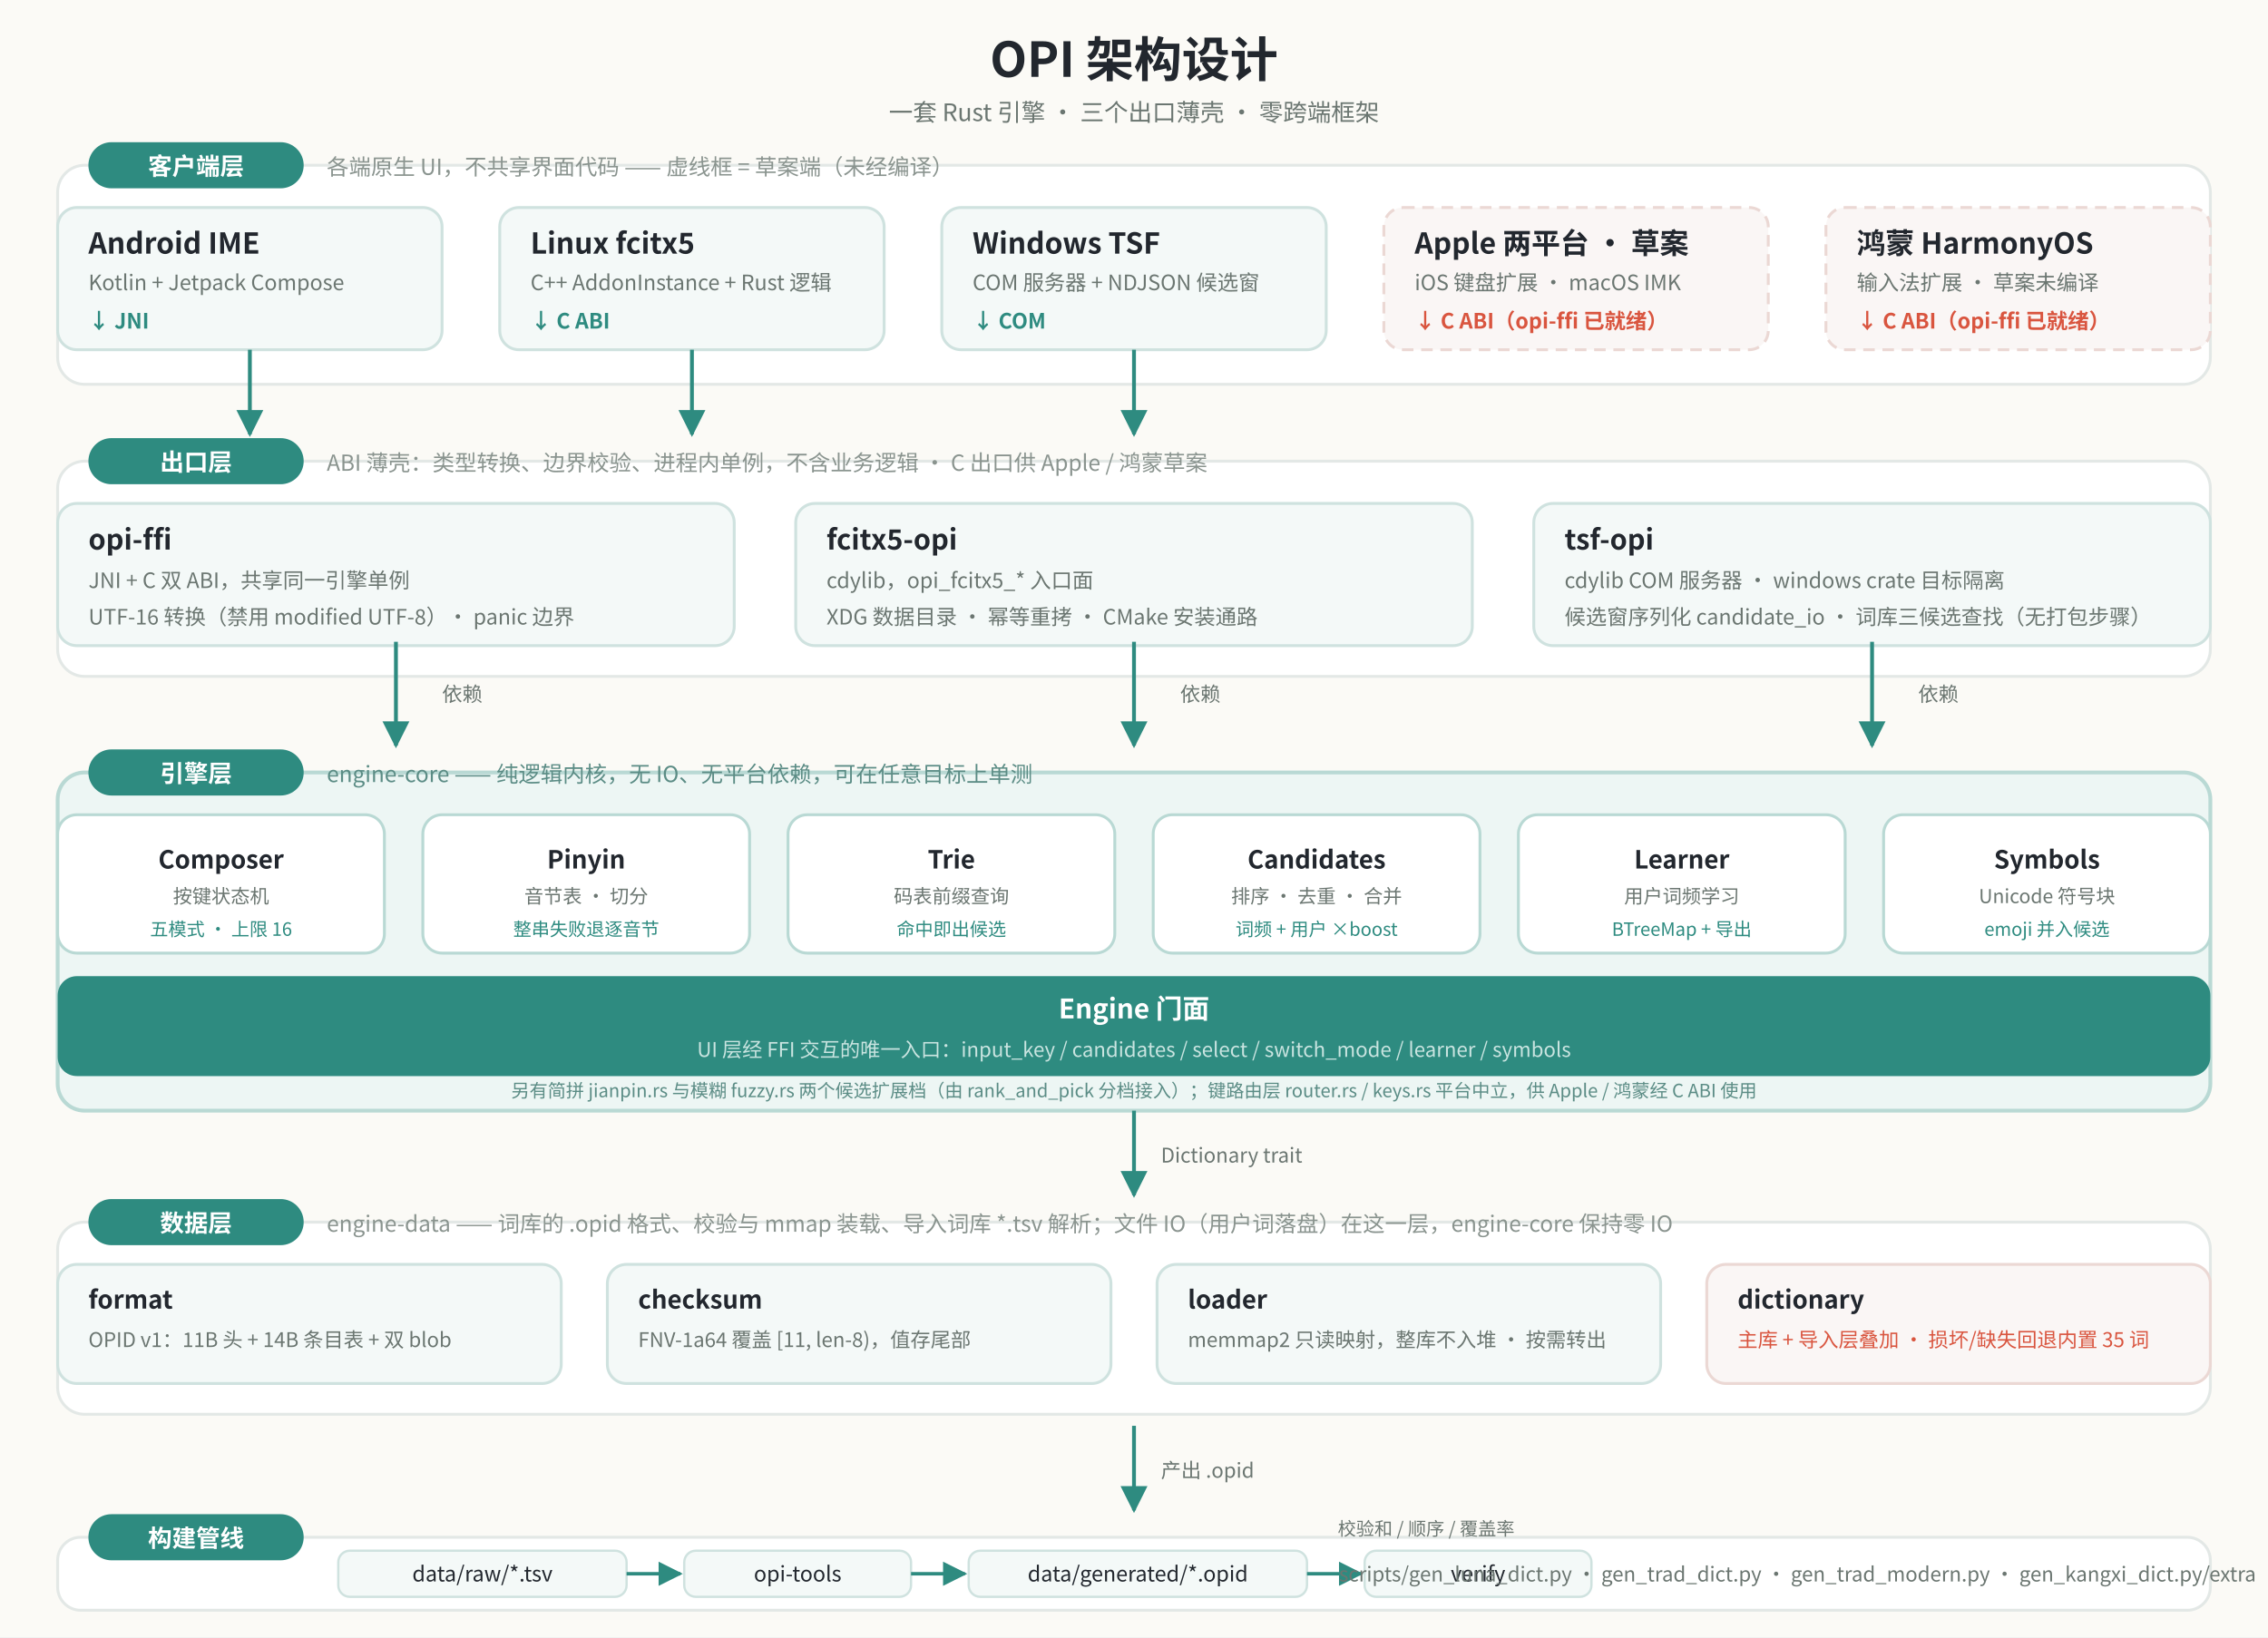
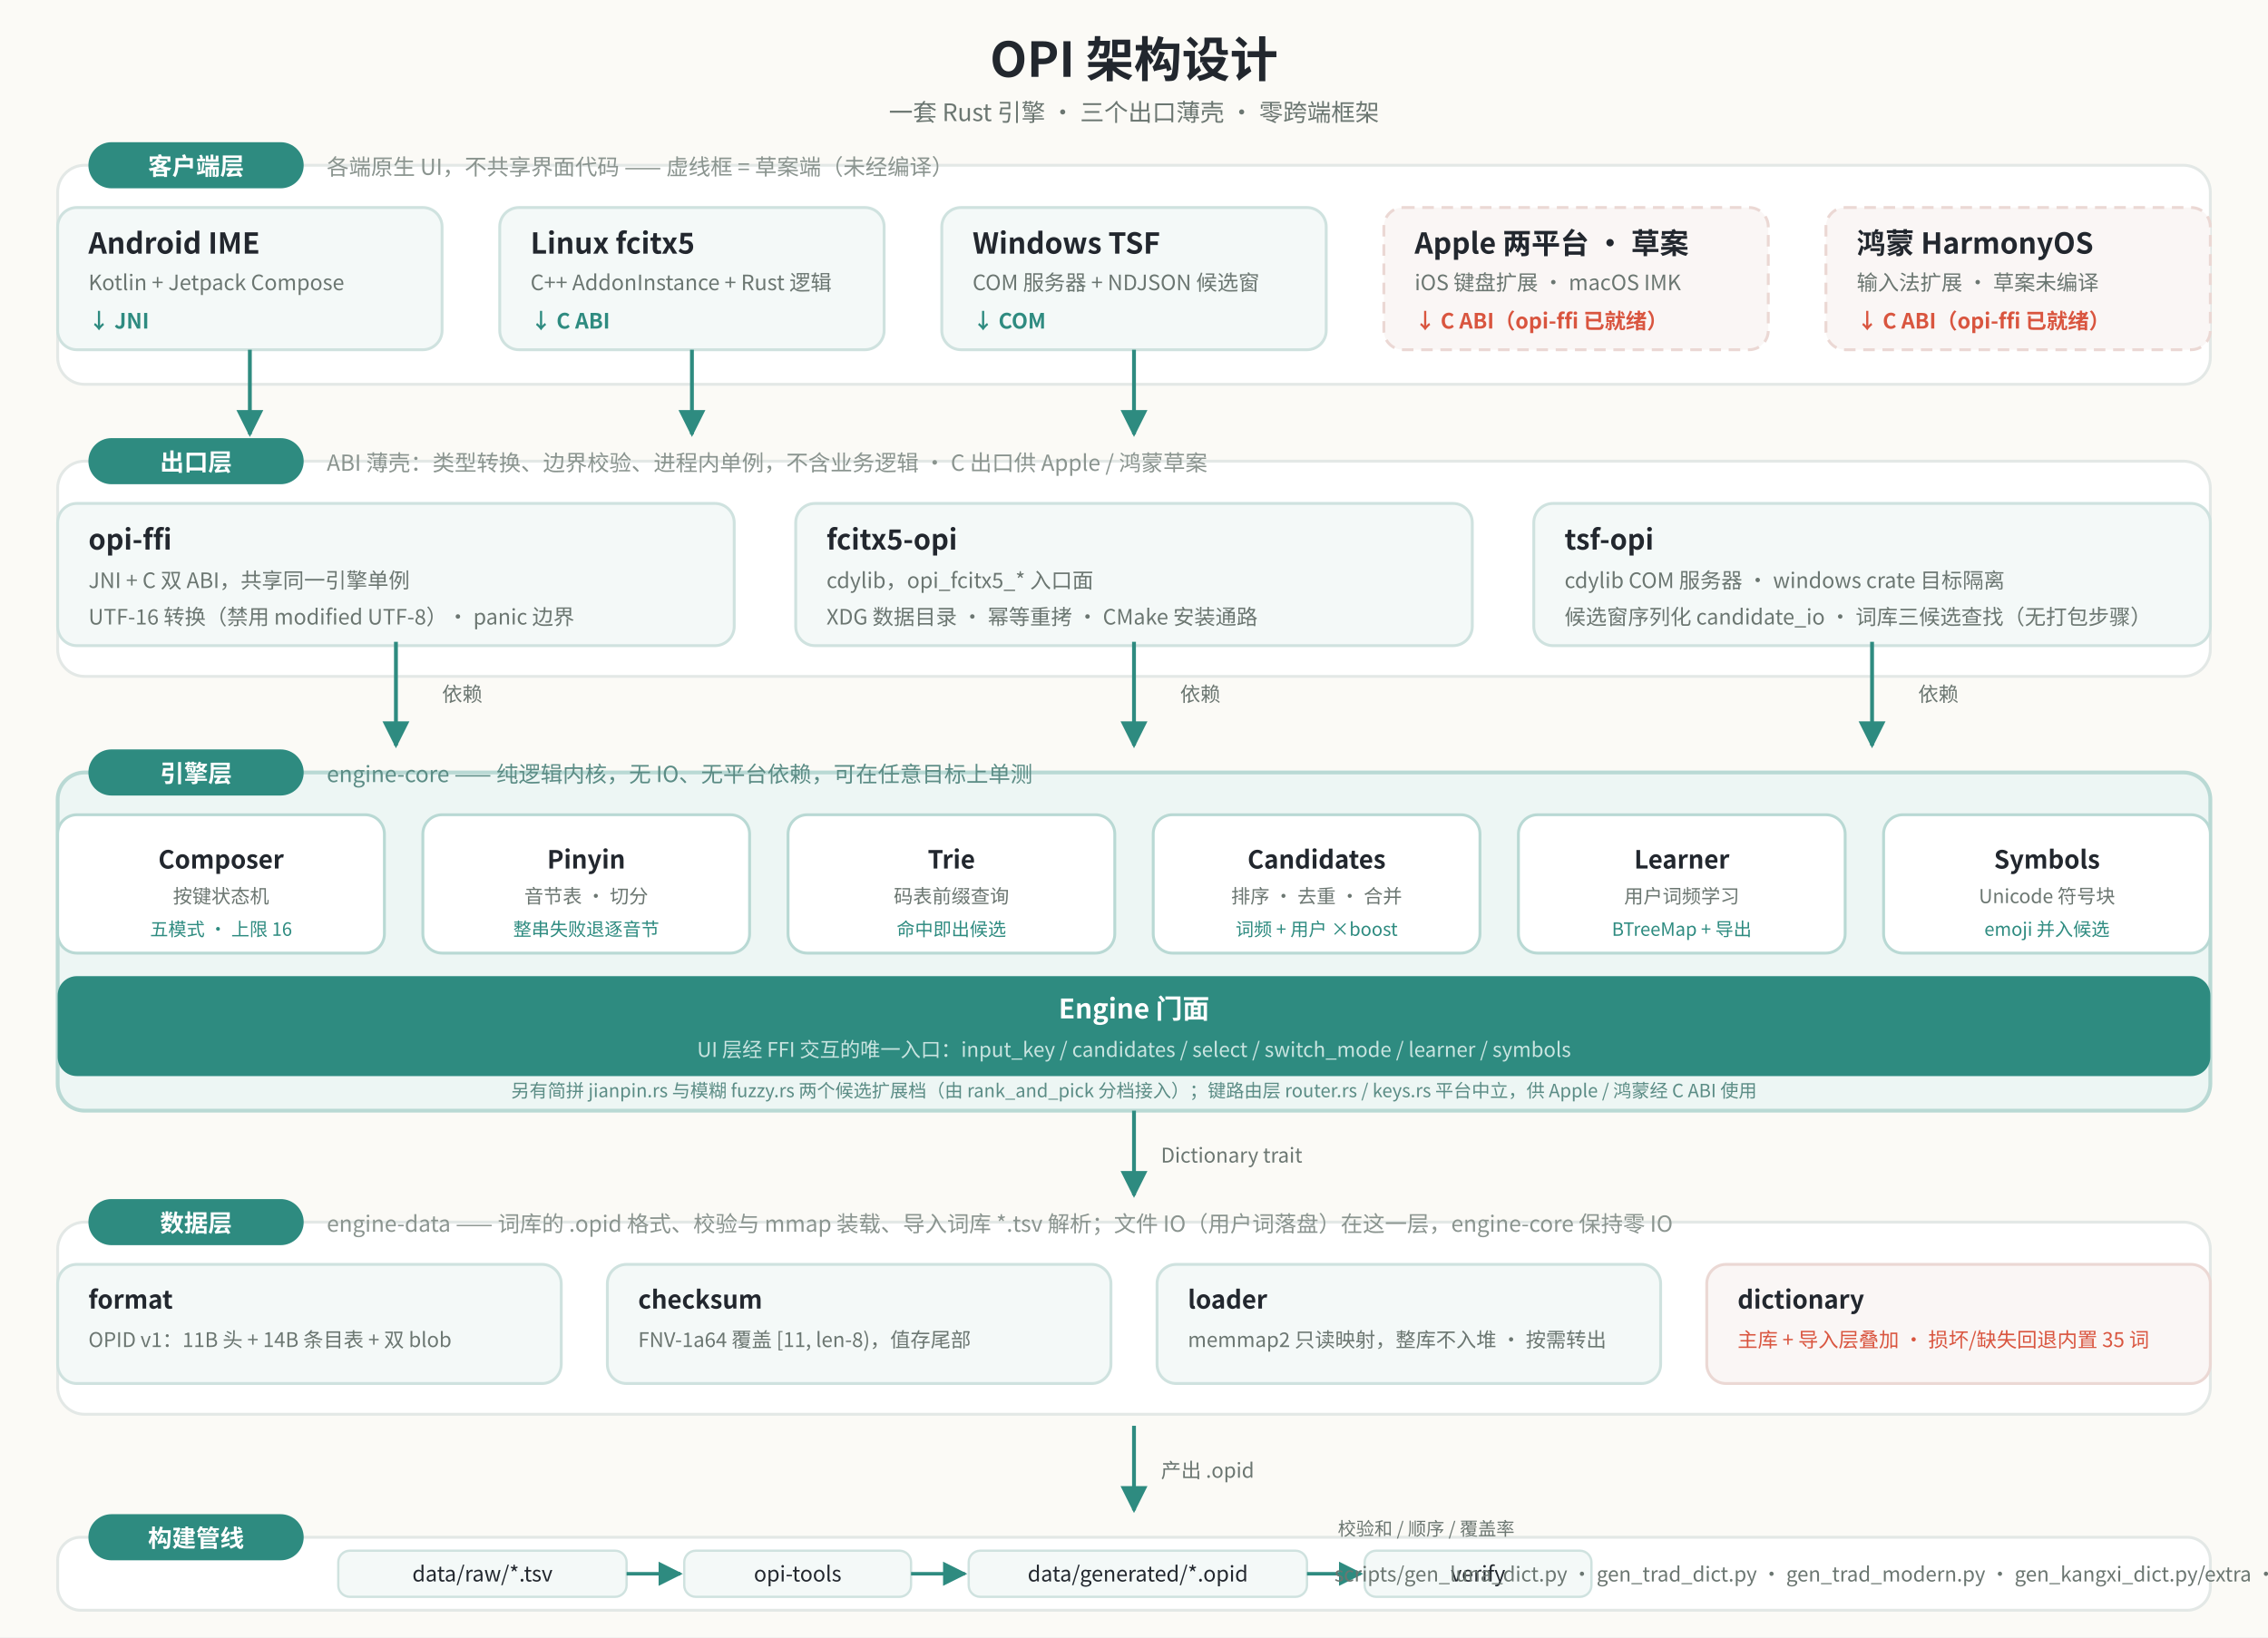
<svg xmlns="http://www.w3.org/2000/svg" viewBox="0 0 1180 852" width="1180" height="852" role="img" aria-labelledby="archTitle archDesc">
  <defs>
    <marker id="arw" viewBox="0 0 10 10" refX="9" refY="5" markerWidth="7" markerHeight="7" orient="auto-start-reverse">
      <path d="M0 0 L10 5 L0 10 z" fill="#2E8B80" />
    </marker>
    <marker id="arwA" viewBox="0 0 10 10" refX="9" refY="5" markerWidth="7" markerHeight="7" orient="auto-start-reverse">
      <path d="M0 0 L10 5 L0 10 z" fill="#D9553F" />
    </marker>
  </defs>
  <rect width="1180" height="852" fill="#FBFAF6" />
  <g font-family="'Noto Sans CJK SC','Source Han Sans SC','PingFang SC','Microsoft YaHei',-apple-system,'Segoe UI',sans-serif">
    <text x="590" y="40" text-anchor="middle" font-size="25" font-weight="700" fill="#22272E">OPI 架构设计</text>
    <text x="590" y="63" text-anchor="middle" font-size="12.5" fill="#6B7671">一套 Rust 引擎 · 三个出口薄壳 · 零跨端框架</text>
    <rect x="30" y="86" width="1120" height="114" rx="14" fill="#FFFFFF" stroke="#E3E8E6" stroke-width="1.5" />
    <rect x="46" y="74" width="112" height="24" rx="12" fill="#2E8B80" />
    <text x="102" y="91" text-anchor="middle" font-size="12.5" font-weight="700" fill="#FFFFFF">客户端层</text>
    <text x="170" y="91" font-size="11.5" fill="#8A948F">各端原生 UI，不共享界面代码 —— 虚线框 = 草案端（未经编译）</text>
    <g>
      <rect x="30" y="108" width="200" height="74" rx="10" fill="#F4F9F8" stroke="#CFE2DF" stroke-width="1.5" />
      <text x="46" y="132" font-size="15" font-weight="700" fill="#22272E">Android IME</text>
      <text x="46" y="151" font-size="11" fill="#6B7671">Kotlin + Jetpack Compose</text>
      <text x="46" y="171" font-size="11" font-weight="700" fill="#2E8B80">↓ JNI</text>
    </g>
    <g>
      <rect x="260" y="108" width="200" height="74" rx="10" fill="#F4F9F8" stroke="#CFE2DF" stroke-width="1.5" />
      <text x="276" y="132" font-size="15" font-weight="700" fill="#22272E">Linux fcitx5</text>
      <text x="276" y="151" font-size="11" fill="#6B7671">C++ AddonInstance + Rust 逻辑</text>
      <text x="276" y="171" font-size="11" font-weight="700" fill="#2E8B80">↓ C ABI</text>
    </g>
    <g>
      <rect x="490" y="108" width="200" height="74" rx="10" fill="#F4F9F8" stroke="#CFE2DF" stroke-width="1.5" />
      <text x="506" y="132" font-size="15" font-weight="700" fill="#22272E">Windows TSF</text>
      <text x="506" y="151" font-size="11" fill="#6B7671">COM 服务器 + NDJSON 候选窗</text>
      <text x="506" y="171" font-size="11" font-weight="700" fill="#2E8B80">↓ COM</text>
    </g>
    <g>
      <rect x="720" y="108" width="200" height="74" rx="10" fill="#FAF6F5" stroke="#EBD8D4" stroke-width="1.5" stroke-dasharray="6 4" />
      <text x="736" y="132" font-size="15" font-weight="700" fill="#22272E">Apple 两平台 · 草案</text>
      <text x="736" y="151" font-size="11" fill="#6B7671">iOS 键盘扩展 · macOS IMK</text>
      <text x="736" y="171" font-size="11" font-weight="700" fill="#D9553F">↓ C ABI（opi-ffi 已就绪）</text>
    </g>
    <g>
      <rect x="950" y="108" width="200" height="74" rx="10" fill="#FAF6F5" stroke="#EBD8D4" stroke-width="1.5" stroke-dasharray="6 4" />
      <text x="966" y="132" font-size="15" font-weight="700" fill="#22272E">鸿蒙 HarmonyOS</text>
      <text x="966" y="151" font-size="11" fill="#6B7671">输入法扩展 · 草案未编译</text>
      <text x="966" y="171" font-size="11" font-weight="700" fill="#D9553F">↓ C ABI（opi-ffi 已就绪）</text>
    </g>
    <g stroke="#2E8B80" stroke-width="2" marker-end="url(#arw)">
      <path d="M130 182 L130 226" />
      <path d="M360 182 L360 226" />
      <path d="M590 182 L590 226" />
    </g>
    <rect x="30" y="240" width="1120" height="112" rx="14" fill="#FFFFFF" stroke="#E3E8E6" stroke-width="1.5" />
    <rect x="46" y="228" width="112" height="24" rx="12" fill="#2E8B80" />
    <text x="102" y="245" text-anchor="middle" font-size="12.5" font-weight="700" fill="#FFFFFF">出口层</text>
    <text x="170" y="245" font-size="11.5" fill="#8A948F">ABI 薄壳：类型转换、边界校验、进程内单例，不含业务逻辑 · C 出口供 Apple / 鸿蒙草案</text>
    <g>
      <rect x="30" y="262" width="352" height="74" rx="10" fill="#F4F9F8" stroke="#CFE2DF" stroke-width="1.5" />
      <text x="46" y="286" font-size="14.5" font-weight="700" fill="#22272E">opi-ffi</text>
      <text x="46" y="306" font-size="11" fill="#6B7671">JNI + C 双 ABI，共享同一引擎单例</text>
      <text x="46" y="325" font-size="11" fill="#6B7671">UTF-16 转换（禁用 modified UTF-8）· panic 边界</text>
    </g>
    <g>
      <rect x="414" y="262" width="352" height="74" rx="10" fill="#F4F9F8" stroke="#CFE2DF" stroke-width="1.5" />
      <text x="430" y="286" font-size="14.5" font-weight="700" fill="#22272E">fcitx5-opi</text>
      <text x="430" y="306" font-size="11" fill="#6B7671">cdylib，opi_fcitx5_* 入口面</text>
      <text x="430" y="325" font-size="11" fill="#6B7671">XDG 数据目录 · 幂等重拷 · CMake 安装通路</text>
    </g>
    <g>
      <rect x="798" y="262" width="352" height="74" rx="10" fill="#F4F9F8" stroke="#CFE2DF" stroke-width="1.5" />
      <text x="814" y="286" font-size="14.5" font-weight="700" fill="#22272E">tsf-opi</text>
      <text x="814" y="306" font-size="11" fill="#6B7671">cdylib COM 服务器 · windows crate 目标隔离</text>
      <text x="814" y="325" font-size="11" fill="#6B7671">候选窗序列化 candidate_io · 词库三候选查找（无打包步骤）</text>
    </g>
    <g stroke="#2E8B80" stroke-width="2" marker-end="url(#arw)">
      <path d="M206 334 L206 388" />
      <path d="M590 334 L590 388" />
      <path d="M974 334 L974 388" />
    </g>
    <text x="230" y="365" font-size="10.5" fill="#6B7671">依赖</text>
    <text x="614" y="365" font-size="10.5" fill="#6B7671">依赖</text>
    <text x="998" y="365" font-size="10.5" fill="#6B7671">依赖</text>
    <rect x="30" y="402" width="1120" height="176" rx="14" fill="#EDF6F4" stroke="#B9D9D4" stroke-width="2" />
    <rect x="46" y="390" width="112" height="24" rx="12" fill="#2E8B80" />
    <text x="102" y="407" text-anchor="middle" font-size="12.5" font-weight="700" fill="#FFFFFF">引擎层</text>
    <text x="170" y="407" font-size="11.5" fill="#5B8C85">engine-core —— 纯逻辑内核，无 IO、无平台依赖，可在任意目标上单测</text>
    <g fill="#FFFFFF" stroke="#B9D9D4" stroke-width="1.5">
      <rect x="30" y="424" width="170" height="72" rx="10" />
      <rect x="220" y="424" width="170" height="72" rx="10" />
      <rect x="410" y="424" width="170" height="72" rx="10" />
      <rect x="600" y="424" width="170" height="72" rx="10" />
      <rect x="790" y="424" width="170" height="72" rx="10" />
      <rect x="980" y="424" width="170" height="72" rx="10" />
    </g>
    <g text-anchor="middle" fill="#22272E">
      <text x="115" y="452" font-size="13" font-weight="700">Composer</text>
      <text x="305" y="452" font-size="13" font-weight="700">Pinyin</text>
      <text x="495" y="452" font-size="13" font-weight="700">Trie</text>
      <text x="685" y="452" font-size="13" font-weight="700">Candidates</text>
      <text x="875" y="452" font-size="13" font-weight="700">Learner</text>
      <text x="1065" y="452" font-size="13" font-weight="700">Symbols</text>
    </g>
    <g text-anchor="middle" fill="#6B7671" font-size="10">
      <text x="115" y="470">按键状态机</text>
      <text x="305" y="470">音节表 · 切分</text>
      <text x="495" y="470">码表前缀查询</text>
      <text x="685" y="470">排序 · 去重 · 合并</text>
      <text x="875" y="470">用户词频学习</text>
      <text x="1065" y="470">Unicode 符号块</text>
    </g>
    <g text-anchor="middle" fill="#2E8B80" font-size="9.5">
      <text x="115" y="487">五模式 · 上限 16</text>
      <text x="305" y="487">整串失败退逐音节</text>
      <text x="495" y="487">命中即出候选</text>
      <text x="685" y="487">词频 + 用户 ×boost</text>
      <text x="875" y="487">BTreeMap + 导出</text>
      <text x="1065" y="487">emoji 并入候选</text>
    </g>
    <rect x="30" y="508" width="1120" height="52" rx="10" fill="#2E8B80" />
    <text x="590" y="530" text-anchor="middle" font-size="14" font-weight="700" fill="#FFFFFF">Engine 门面</text>
    <text x="590" y="550" text-anchor="middle" font-size="10.5" fill="#C9E4E0">UI 层经 FFI 交互的唯一入口：input_key / candidates / select / switch_mode / learner / symbols</text>
    <text x="590" y="571" text-anchor="middle" font-size="9.5" fill="#5B8C85">另有简拼 jianpin.rs 与模糊 fuzzy.rs 两个候选扩展档（由 rank_and_pick 分档接入）；键路由层 router.rs / keys.rs 平台中立，供 Apple / 鸿蒙经 C ABI 使用</text>
    <path d="M590 578 L590 622" stroke="#2E8B80" stroke-width="2" marker-end="url(#arw)" />
    <text x="604" y="605" font-size="10.5" fill="#6B7671">Dictionary trait</text>
    <rect x="30" y="636" width="1120" height="100" rx="14" fill="#FFFFFF" stroke="#E3E8E6" stroke-width="1.5" />
    <rect x="46" y="624" width="112" height="24" rx="12" fill="#2E8B80" />
    <text x="102" y="641" text-anchor="middle" font-size="12.5" font-weight="700" fill="#FFFFFF">数据层</text>
    <text x="170" y="641" font-size="11.5" fill="#8A948F">engine-data —— 词库的 .opid 格式、校验与 mmap 装载、导入词库 *.tsv 解析；文件 IO（用户词落盘）在这一层，engine-core 保持零 IO</text>
    <g>
      <rect x="30" y="658" width="262" height="62" rx="10" fill="#F4F9F8" stroke="#CFE2DF" stroke-width="1.5" />
      <text x="46" y="681" font-size="13" font-weight="700" fill="#22272E">format</text>
      <text x="46" y="701" font-size="10.5" fill="#6B7671">OPID v1：11B 头 + 14B 条目表 + 双 blob</text>
    </g>
    <g>
      <rect x="316" y="658" width="262" height="62" rx="10" fill="#F4F9F8" stroke="#CFE2DF" stroke-width="1.5" />
      <text x="332" y="681" font-size="13" font-weight="700" fill="#22272E">checksum</text>
      <text x="332" y="701" font-size="10.5" fill="#6B7671">FNV-1a64 覆盖 [11, len-8)，值存尾部</text>
    </g>
    <g>
      <rect x="602" y="658" width="262" height="62" rx="10" fill="#F4F9F8" stroke="#CFE2DF" stroke-width="1.5" />
      <text x="618" y="681" font-size="13" font-weight="700" fill="#22272E">loader</text>
      <text x="618" y="701" font-size="10.5" fill="#6B7671">memmap2 只读映射，整库不入堆 · 按需转出</text>
    </g>
    <g>
      <rect x="888" y="658" width="262" height="62" rx="10" fill="#FAF6F5" stroke="#EBD8D4" stroke-width="1.5" />
      <text x="904" y="681" font-size="13" font-weight="700" fill="#22272E">dictionary</text>
      <text x="904" y="701" font-size="10.5" fill="#D9553F">主库 + 导入层叠加 · 损坏/缺失回退内置 35 词</text>
    </g>
    <path d="M590 742 L590 786" stroke="#2E8B80" stroke-width="2" marker-end="url(#arw)" />
    <text x="604" y="769" font-size="10.5" fill="#6B7671">产出 .opid</text>
    <rect x="30" y="800" width="1120" height="38" rx="12" fill="#FFFFFF" stroke="#E3E8E6" stroke-width="1.5" />
    <rect x="46" y="788" width="112" height="24" rx="12" fill="#2E8B80" />
    <text x="102" y="805" text-anchor="middle" font-size="12.5" font-weight="700" fill="#FFFFFF">构建管线</text>
    <g font-size="11" fill="#22272E">
      <rect x="176" y="807" width="150" height="24" rx="6" fill="#F4F9F8" stroke="#CFE2DF" stroke-width="1.2" />
      <text x="251" y="823" text-anchor="middle">data/raw/*.tsv</text>
      <rect x="356" y="807" width="118" height="24" rx="6" fill="#F4F9F8" stroke="#CFE2DF" stroke-width="1.2" />
      <text x="415" y="823" text-anchor="middle">opi-tools</text>
      <rect x="504" y="807" width="176" height="24" rx="6" fill="#F4F9F8" stroke="#CFE2DF" stroke-width="1.2" />
      <text x="592" y="823" text-anchor="middle">data/generated/*.opid</text>
      <rect x="710" y="807" width="118" height="24" rx="6" fill="#F4F9F8" stroke="#CFE2DF" stroke-width="1.2" />
      <text x="769" y="823" text-anchor="middle">verify</text>
    </g>
    <g stroke="#2E8B80" stroke-width="1.8" marker-end="url(#arw)" fill="none">
      <path d="M326 819 L354 819" />
      <path d="M474 819 L502 819" />
      <path d="M680 819 L708 819" />
    </g>
    <text x="742" y="799" text-anchor="middle" font-size="9.5" fill="#6B7671">校验和 / 顺序 / 覆盖率</text>
-     <text x="1000" y="823" text-anchor="middle" font-size="10.5" fill="#6B7671">scripts/gen_luna_dict.py · gen_trad_dict.py · gen_trad_modern.py · gen_kangxi_dict.py/extra · gen_pet_emoji_font.py</text>
+     <text x="1000" y="823" text-anchor="middle" font-size="10.5" fill="#6B7671">scripts/gen_luna_dict.py · gen_trad_dict.py · gen_trad_modern.py · gen_kangxi_dict.py/extra · gen_pet_emoji_table.py</text>
  </g>
</svg>
